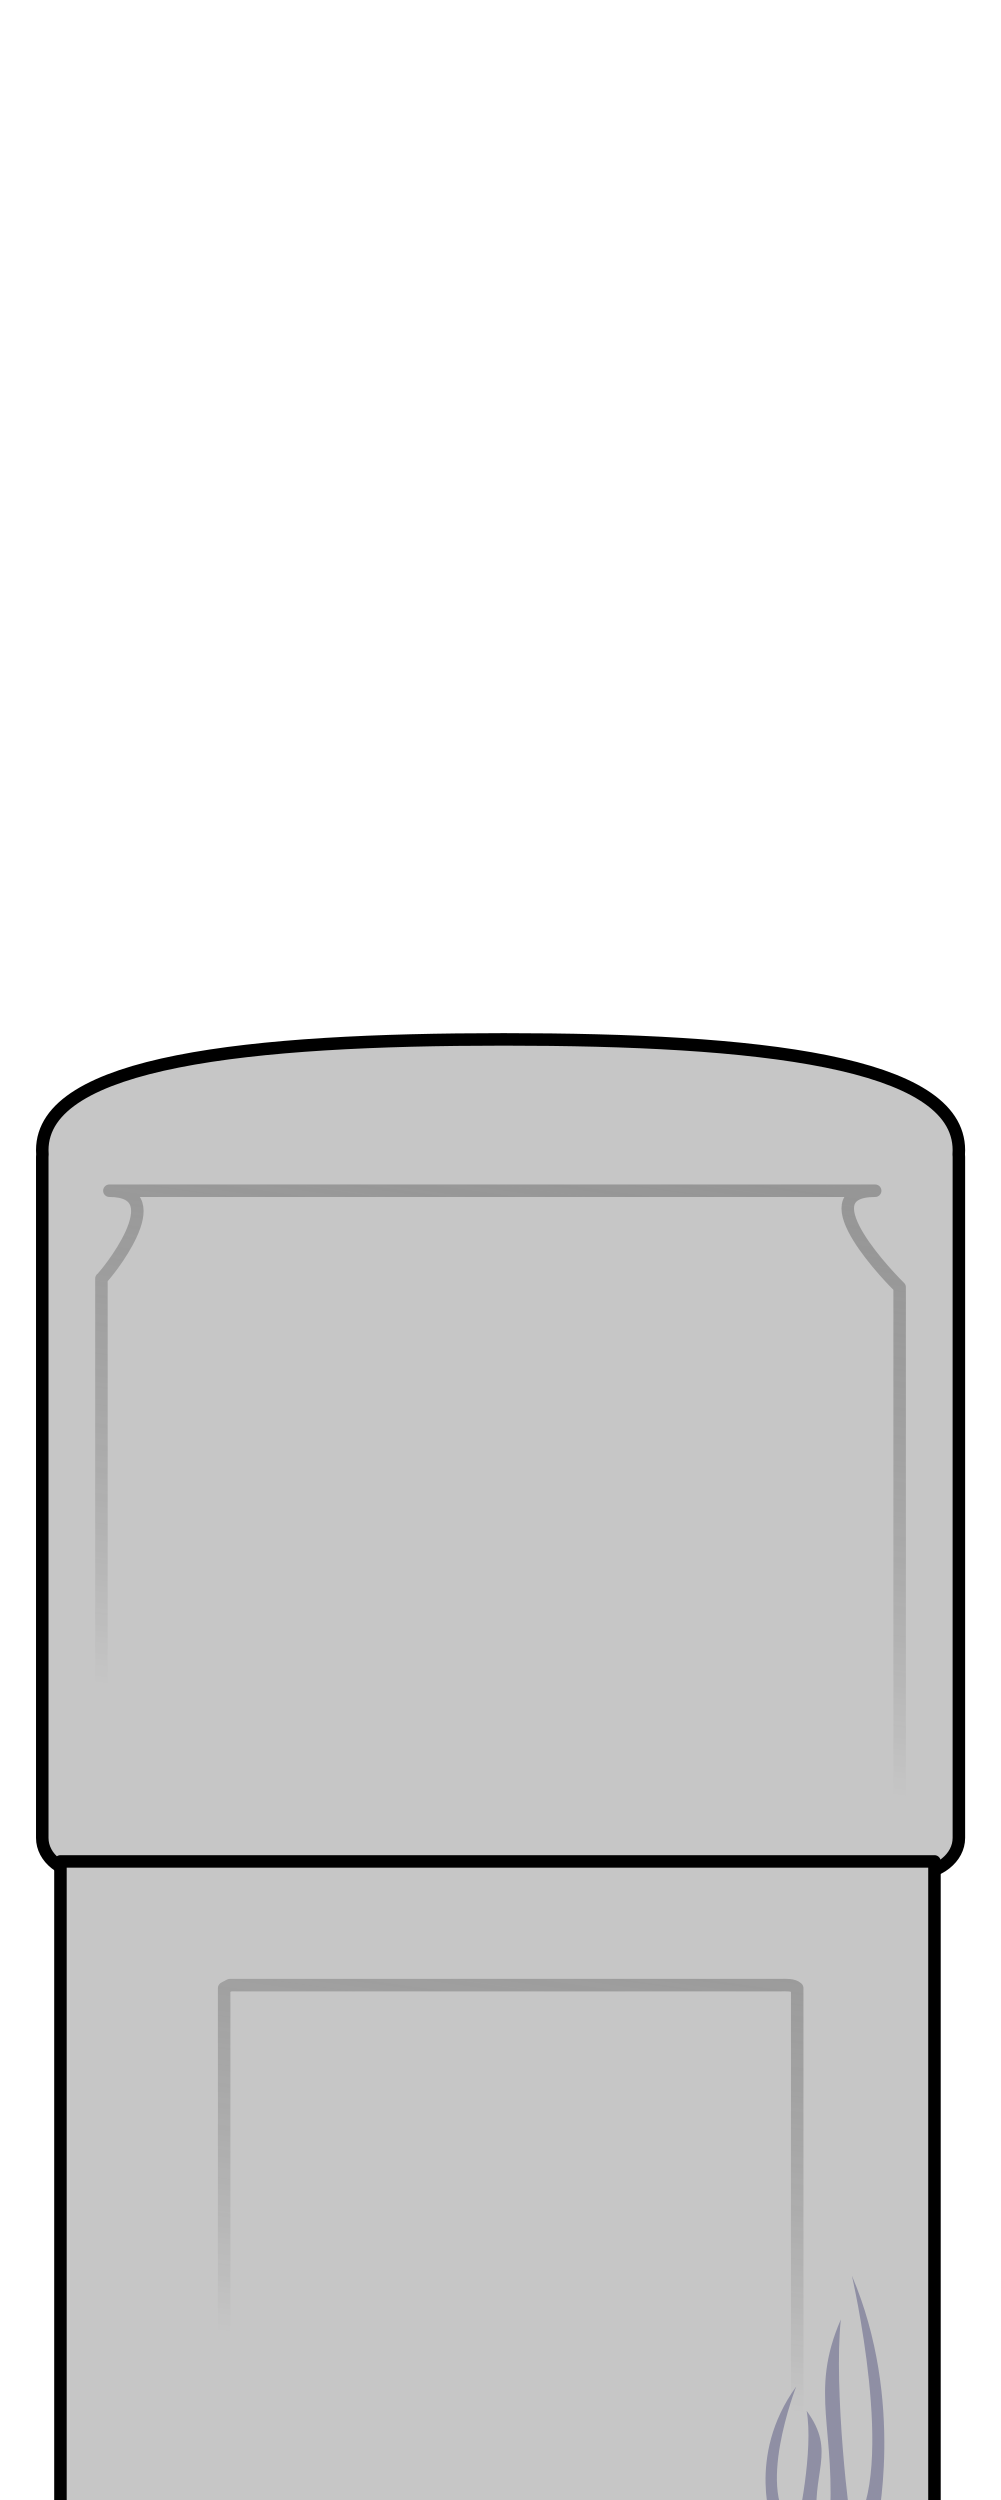
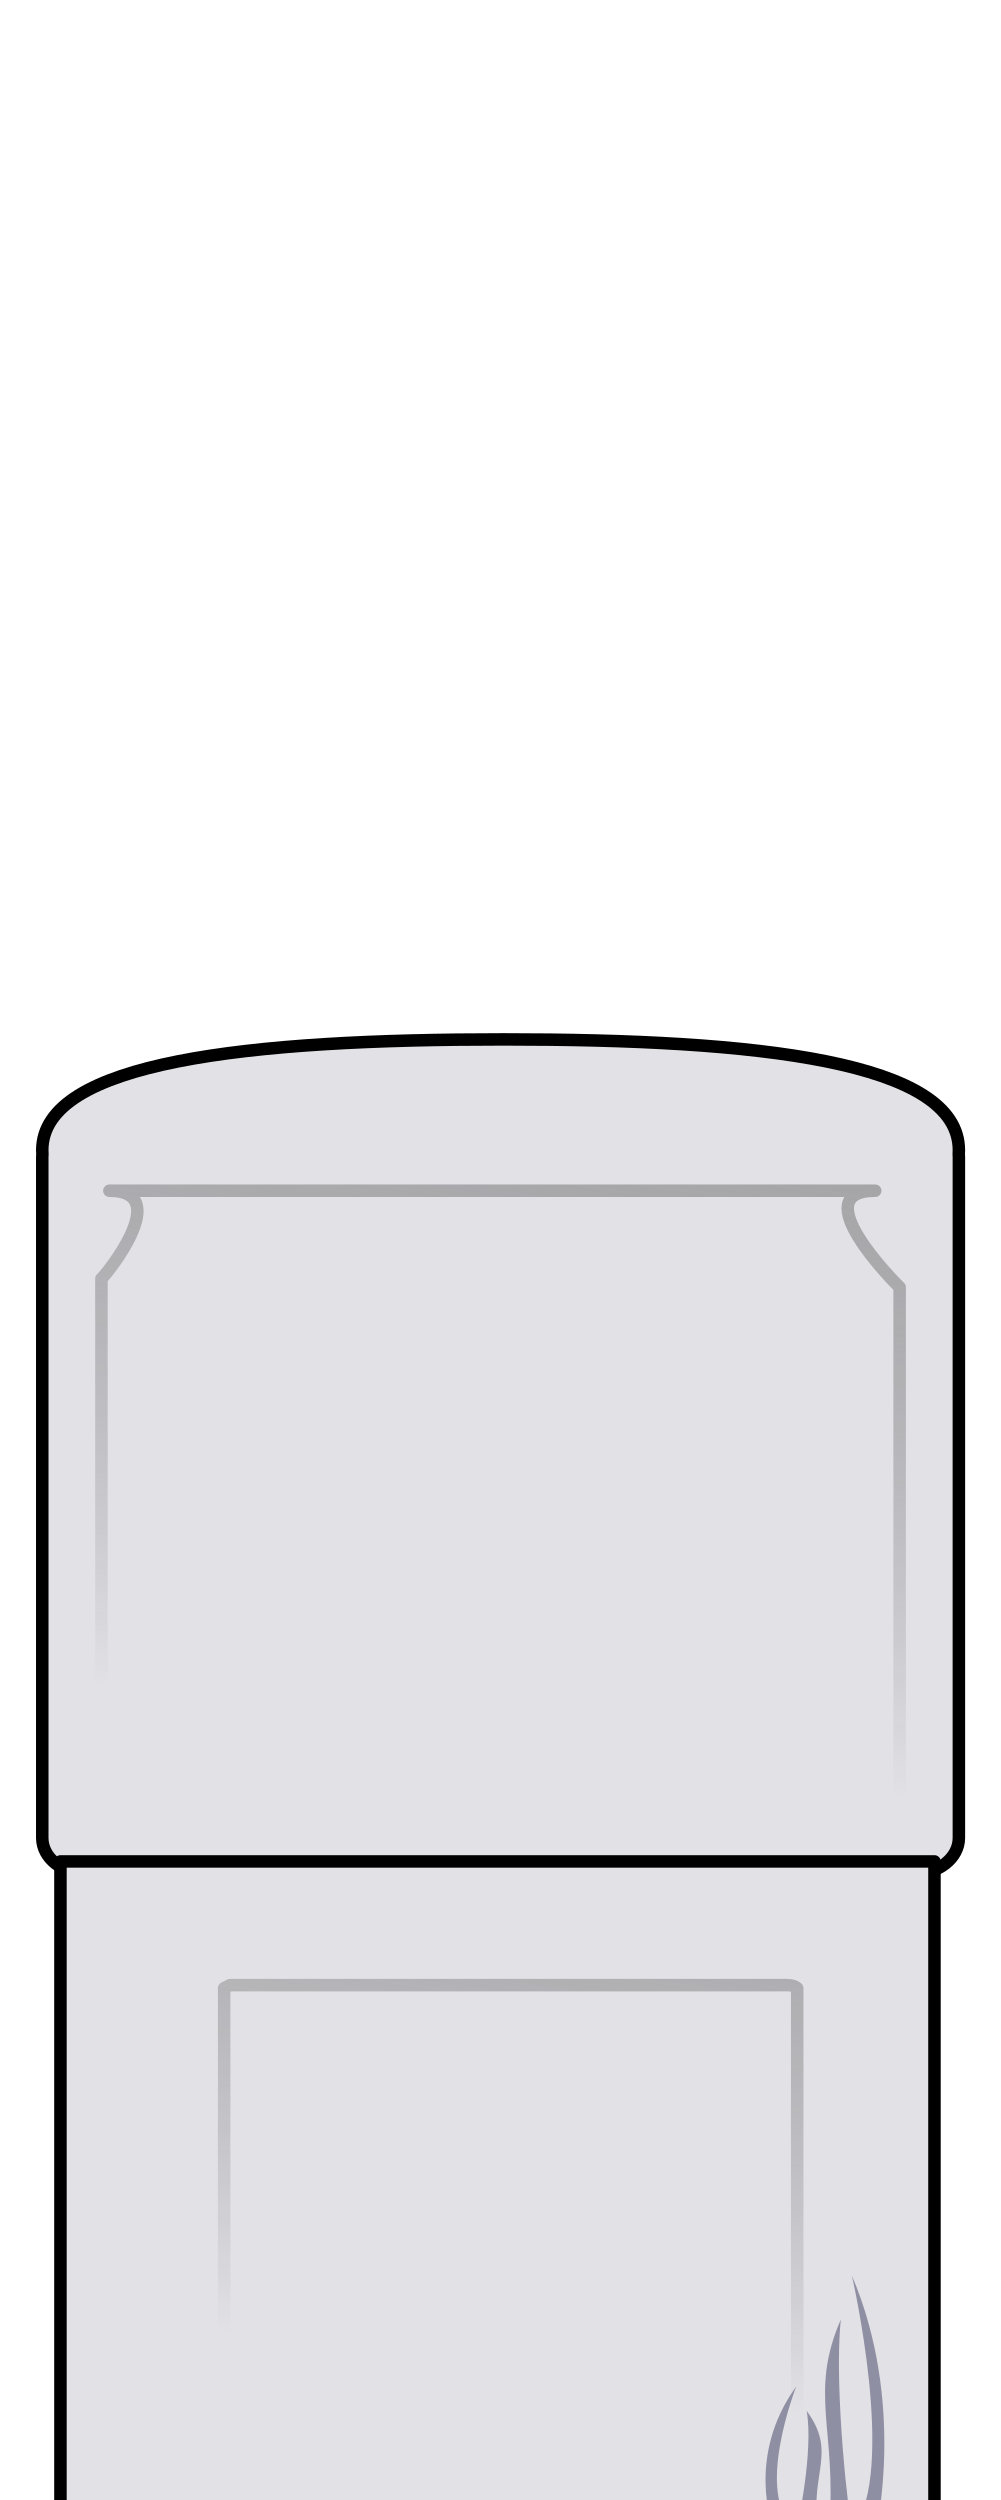
- <svg xmlns="http://www.w3.org/2000/svg" xmlns:xlink="http://www.w3.org/1999/xlink" width="60mm" height="150mm" viewBox="0 0 60 150" version="1.1" id="svg8">
+ <svg xmlns="http://www.w3.org/2000/svg" xmlns:xlink="http://www.w3.org/1999/xlink" id="svg8" version="1.1" viewBox="0 0 60 150" height="150mm" width="60mm">
  <defs id="defs2">
    <linearGradient id="linearGradient2204">
-       <stop style="stop-color:#c6c6c6;stop-opacity:1" offset="0" id="stop2200" />
-       <stop style="stop-color:#000000;stop-opacity:0;" offset="1" id="stop2202" />
+       <stop id="stop2200" offset="0" style="stop-color:#c6c6c6;stop-opacity:1" />
+       <stop id="stop2202" offset="1" style="stop-color:#000000;stop-opacity:0;" />
    </linearGradient>
-     <linearGradient xlink:href="#linearGradient2204" id="linearGradient2206" x1="51.677" y1="-13.33" x2="31.138" y2="103.141" gradientUnits="userSpaceOnUse" gradientTransform="matrix(0.9005332,0,0,0.7202287,2.988108,30.33614)" />
-     <linearGradient gradientUnits="userSpaceOnUse" y2="103.141" x2="31.138" y1="-54.664" x1="59.409" id="linearGradient2206-2" xlink:href="#linearGradient2204" gradientTransform="matrix(0.6465234,0,0,0.507777,11.2251,90.12747)" />
+     <linearGradient gradientTransform="matrix(0.9005332,0,0,0.7202287,2.988108,30.33614)" gradientUnits="userSpaceOnUse" y2="103.141" x2="31.138" y1="-13.33" x1="51.677" id="linearGradient2206" xlink:href="#linearGradient2204" />
+     <linearGradient gradientTransform="matrix(0.6465234,0,0,0.507777,11.2251,90.12747)" xlink:href="#linearGradient2204" id="linearGradient2206-2" x1="59.409" y1="-54.664" x2="31.138" y2="103.141" gradientUnits="userSpaceOnUse" />
  </defs>
  <g id="layer1">
-     <path id="rect2035" style="fill:#c6c6c6;fill-opacity:1;stroke:#000000;stroke-width:0.75;stroke-linecap:butt;stroke-linejoin:round;stroke-miterlimit:4;stroke-dasharray:none;stroke-opacity:1" d="m 30.221,62.364 c -15.234,0 -27.685,1.307 -27.685,6.648 0,0.085 0.003,0.169 0.009,0.254 -0.004,0.05 -0.009,0.099 -0.009,0.149 v 40.861 c 0,1.197 1.211,2.161 2.716,2.161 H 54.817 c 1.505,0 2.716,-0.964 2.716,-2.161 V 69.415 c 0,-0.05 -0.005,-0.1 -0.009,-0.149 0.006,-0.084 0.009,-0.169 0.009,-0.254 0,-5.341 -12.077,-6.648 -27.311,-6.648 z" />
-     <rect rx="0" style="fill:#c6c6c6;fill-opacity:1;stroke:#000000;stroke-width:0.75;stroke-linecap:butt;stroke-linejoin:round;stroke-miterlimit:4;stroke-dasharray:none;stroke-opacity:1" id="rect1794" width="52.441" height="41.535" x="3.627" y="111.685" ry="0" />
-     <path id="rect866" style="fill:none;fill-opacity:1;stroke:url(#linearGradient2206);stroke-width:0.75;stroke-linecap:butt;stroke-linejoin:round;stroke-miterlimit:4;stroke-dasharray:none;stroke-opacity:1" d="m 6.086,76.718 v 31.45 c 0.319,0.305 0.902,0.268 1.467,0.255 H 53.501 c 0.57,-0.171 0.501,-0.483 0.477,-0.785 V 77.237 C 53.658,76.932 48.211,71.444 52.51,71.444 H 6.562 c 3.967,0 -0.318,5.189 -0.477,5.274 z" />
-     <path style="fill:#8f8fa4;fill-opacity:1;stroke:none;stroke-width:0.75;stroke-linecap:butt;stroke-linejoin:miter;stroke-miterlimit:4;stroke-dasharray:none;stroke-opacity:1" d="m 51.195,151.746 c 2.623,-3.488 -0.083,-15.209 -0.083,-15.209 3.224,7.561 1.475,15.171 1.475,15.171 z" id="path5216" />
-     <path style="fill:#8f8fa4;fill-opacity:1;stroke:none;stroke-width:0.75;stroke-linecap:butt;stroke-linejoin:miter;stroke-miterlimit:4;stroke-dasharray:none;stroke-opacity:1" d="m 49.75,151.664 c 0.473,-5.882 -1.237,-8.045 0.701,-12.499 -0.445,4.161 0.532,12.369 0.669,12.466 z" id="path5220" />
-     <path d="m 13.449,119.289 c 0,8.571 0,17.141 0,25.712 0.229,0.215 0.648,0.189 1.053,0.18 10.996,0 21.992,0 32.988,0 0.409,-0.12 0.36,-0.34 0.342,-0.554 0,-8.446 0,-16.892 0,-25.338 -0.229,-0.215 -0.648,-0.189 -1.053,-0.18 -10.996,0 -21.992,0 -32.988,0 -0.114,0.06 -0.228,0.12 -0.342,0.18 z" style="fill:none;fill-opacity:1;stroke:url(#linearGradient2206-2);stroke-width:0.75;stroke-linecap:butt;stroke-linejoin:round;stroke-miterlimit:4;stroke-dasharray:none;stroke-opacity:1" id="rect866-8" />
-     <path id="path5216-6" d="m 47.695,151.663 c -2.479,-1.944 0.079,-8.474 0.079,-8.474 -3.048,4.213 -1.394,8.453 -1.394,8.453 z" style="fill:#8f8fa4;fill-opacity:1;stroke:none;stroke-width:0.75;stroke-linecap:butt;stroke-linejoin:miter;stroke-miterlimit:4;stroke-dasharray:none;stroke-opacity:1" />
-     <path id="path5220-6" d="m 49.061,151.617 c -0.447,-3.277 1.169,-4.482 -0.662,-6.964 0.42,2.319 -0.503,6.892 -0.633,6.946 z" style="fill:#8f8fa4;fill-opacity:1;stroke:none;stroke-width:0.75;stroke-linecap:butt;stroke-linejoin:miter;stroke-miterlimit:4;stroke-dasharray:none;stroke-opacity:1" />
+     <path d="m 30.221,62.364 c -15.234,0 -27.685,1.307 -27.685,6.648 0,0.085 0.003,0.169 0.009,0.254 -0.004,0.05 -0.009,0.099 -0.009,0.149 v 40.861 c 0,1.197 1.211,2.161 2.716,2.161 H 54.817 c 1.505,0 2.716,-0.964 2.716,-2.161 V 69.415 c 0,-0.05 -0.005,-0.1 -0.009,-0.149 0.006,-0.084 0.009,-0.169 0.009,-0.254 0,-5.341 -12.077,-6.648 -27.311,-6.648 z" style="fill:#e2e1e6;fill-opacity:1;stroke:#000000;stroke-width:0.75;stroke-linecap:butt;stroke-linejoin:round;stroke-miterlimit:4;stroke-dasharray:none;stroke-opacity:1" id="rect2035" />
+     <rect ry="0" y="111.685" x="3.627" height="41.535" width="52.441" id="rect1794" style="fill:#e2e1e6;fill-opacity:1;stroke:#000000;stroke-width:0.75;stroke-linecap:butt;stroke-linejoin:round;stroke-miterlimit:4;stroke-dasharray:none;stroke-opacity:1" rx="0" />
+     <path d="m 6.086,76.718 v 31.45 c 0.319,0.305 0.902,0.268 1.467,0.255 H 53.501 c 0.57,-0.171 0.501,-0.483 0.477,-0.785 V 77.237 C 53.658,76.932 48.211,71.444 52.51,71.444 H 6.562 c 3.967,0 -0.318,5.189 -0.477,5.274 z" style="fill:none;fill-opacity:1;stroke:url(#linearGradient2206);stroke-width:0.75;stroke-linecap:butt;stroke-linejoin:round;stroke-miterlimit:4;stroke-dasharray:none;stroke-opacity:1" id="rect866" />
+     <path id="path5216" d="m 51.195,151.746 c 2.623,-3.488 -0.083,-15.209 -0.083,-15.209 3.224,7.561 1.475,15.171 1.475,15.171 z" style="fill:#8f8fa4;fill-opacity:1;stroke:none;stroke-width:0.75;stroke-linecap:butt;stroke-linejoin:miter;stroke-miterlimit:4;stroke-dasharray:none;stroke-opacity:1" />
+     <path id="path5220" d="m 49.75,151.664 c 0.473,-5.882 -1.237,-8.045 0.701,-12.499 -0.445,4.161 0.532,12.369 0.669,12.466 z" style="fill:#8f8fa4;fill-opacity:1;stroke:none;stroke-width:0.75;stroke-linecap:butt;stroke-linejoin:miter;stroke-miterlimit:4;stroke-dasharray:none;stroke-opacity:1" />
+     <path id="rect866-8" style="fill:none;fill-opacity:1;stroke:url(#linearGradient2206-2);stroke-width:0.75;stroke-linecap:butt;stroke-linejoin:round;stroke-miterlimit:4;stroke-dasharray:none;stroke-opacity:1" d="m 13.449,119.289 c 0,8.571 0,17.141 0,25.712 0.229,0.215 0.648,0.189 1.053,0.18 10.996,0 21.992,0 32.988,0 0.409,-0.12 0.36,-0.34 0.342,-0.554 0,-8.446 0,-16.892 0,-25.338 -0.229,-0.215 -0.648,-0.189 -1.053,-0.18 -10.996,0 -21.992,0 -32.988,0 -0.114,0.06 -0.228,0.12 -0.342,0.18 z" />
+     <path style="fill:#8f8fa4;fill-opacity:1;stroke:none;stroke-width:0.75;stroke-linecap:butt;stroke-linejoin:miter;stroke-miterlimit:4;stroke-dasharray:none;stroke-opacity:1" d="m 47.695,151.663 c -2.479,-1.944 0.079,-8.474 0.079,-8.474 -3.048,4.213 -1.394,8.453 -1.394,8.453 z" id="path5216-6" />
+     <path style="fill:#8f8fa4;fill-opacity:1;stroke:none;stroke-width:0.75;stroke-linecap:butt;stroke-linejoin:miter;stroke-miterlimit:4;stroke-dasharray:none;stroke-opacity:1" d="m 49.061,151.617 c -0.447,-3.277 1.169,-4.482 -0.662,-6.964 0.42,2.319 -0.503,6.892 -0.633,6.946 z" id="path5220-6" />
  </g>
</svg>
